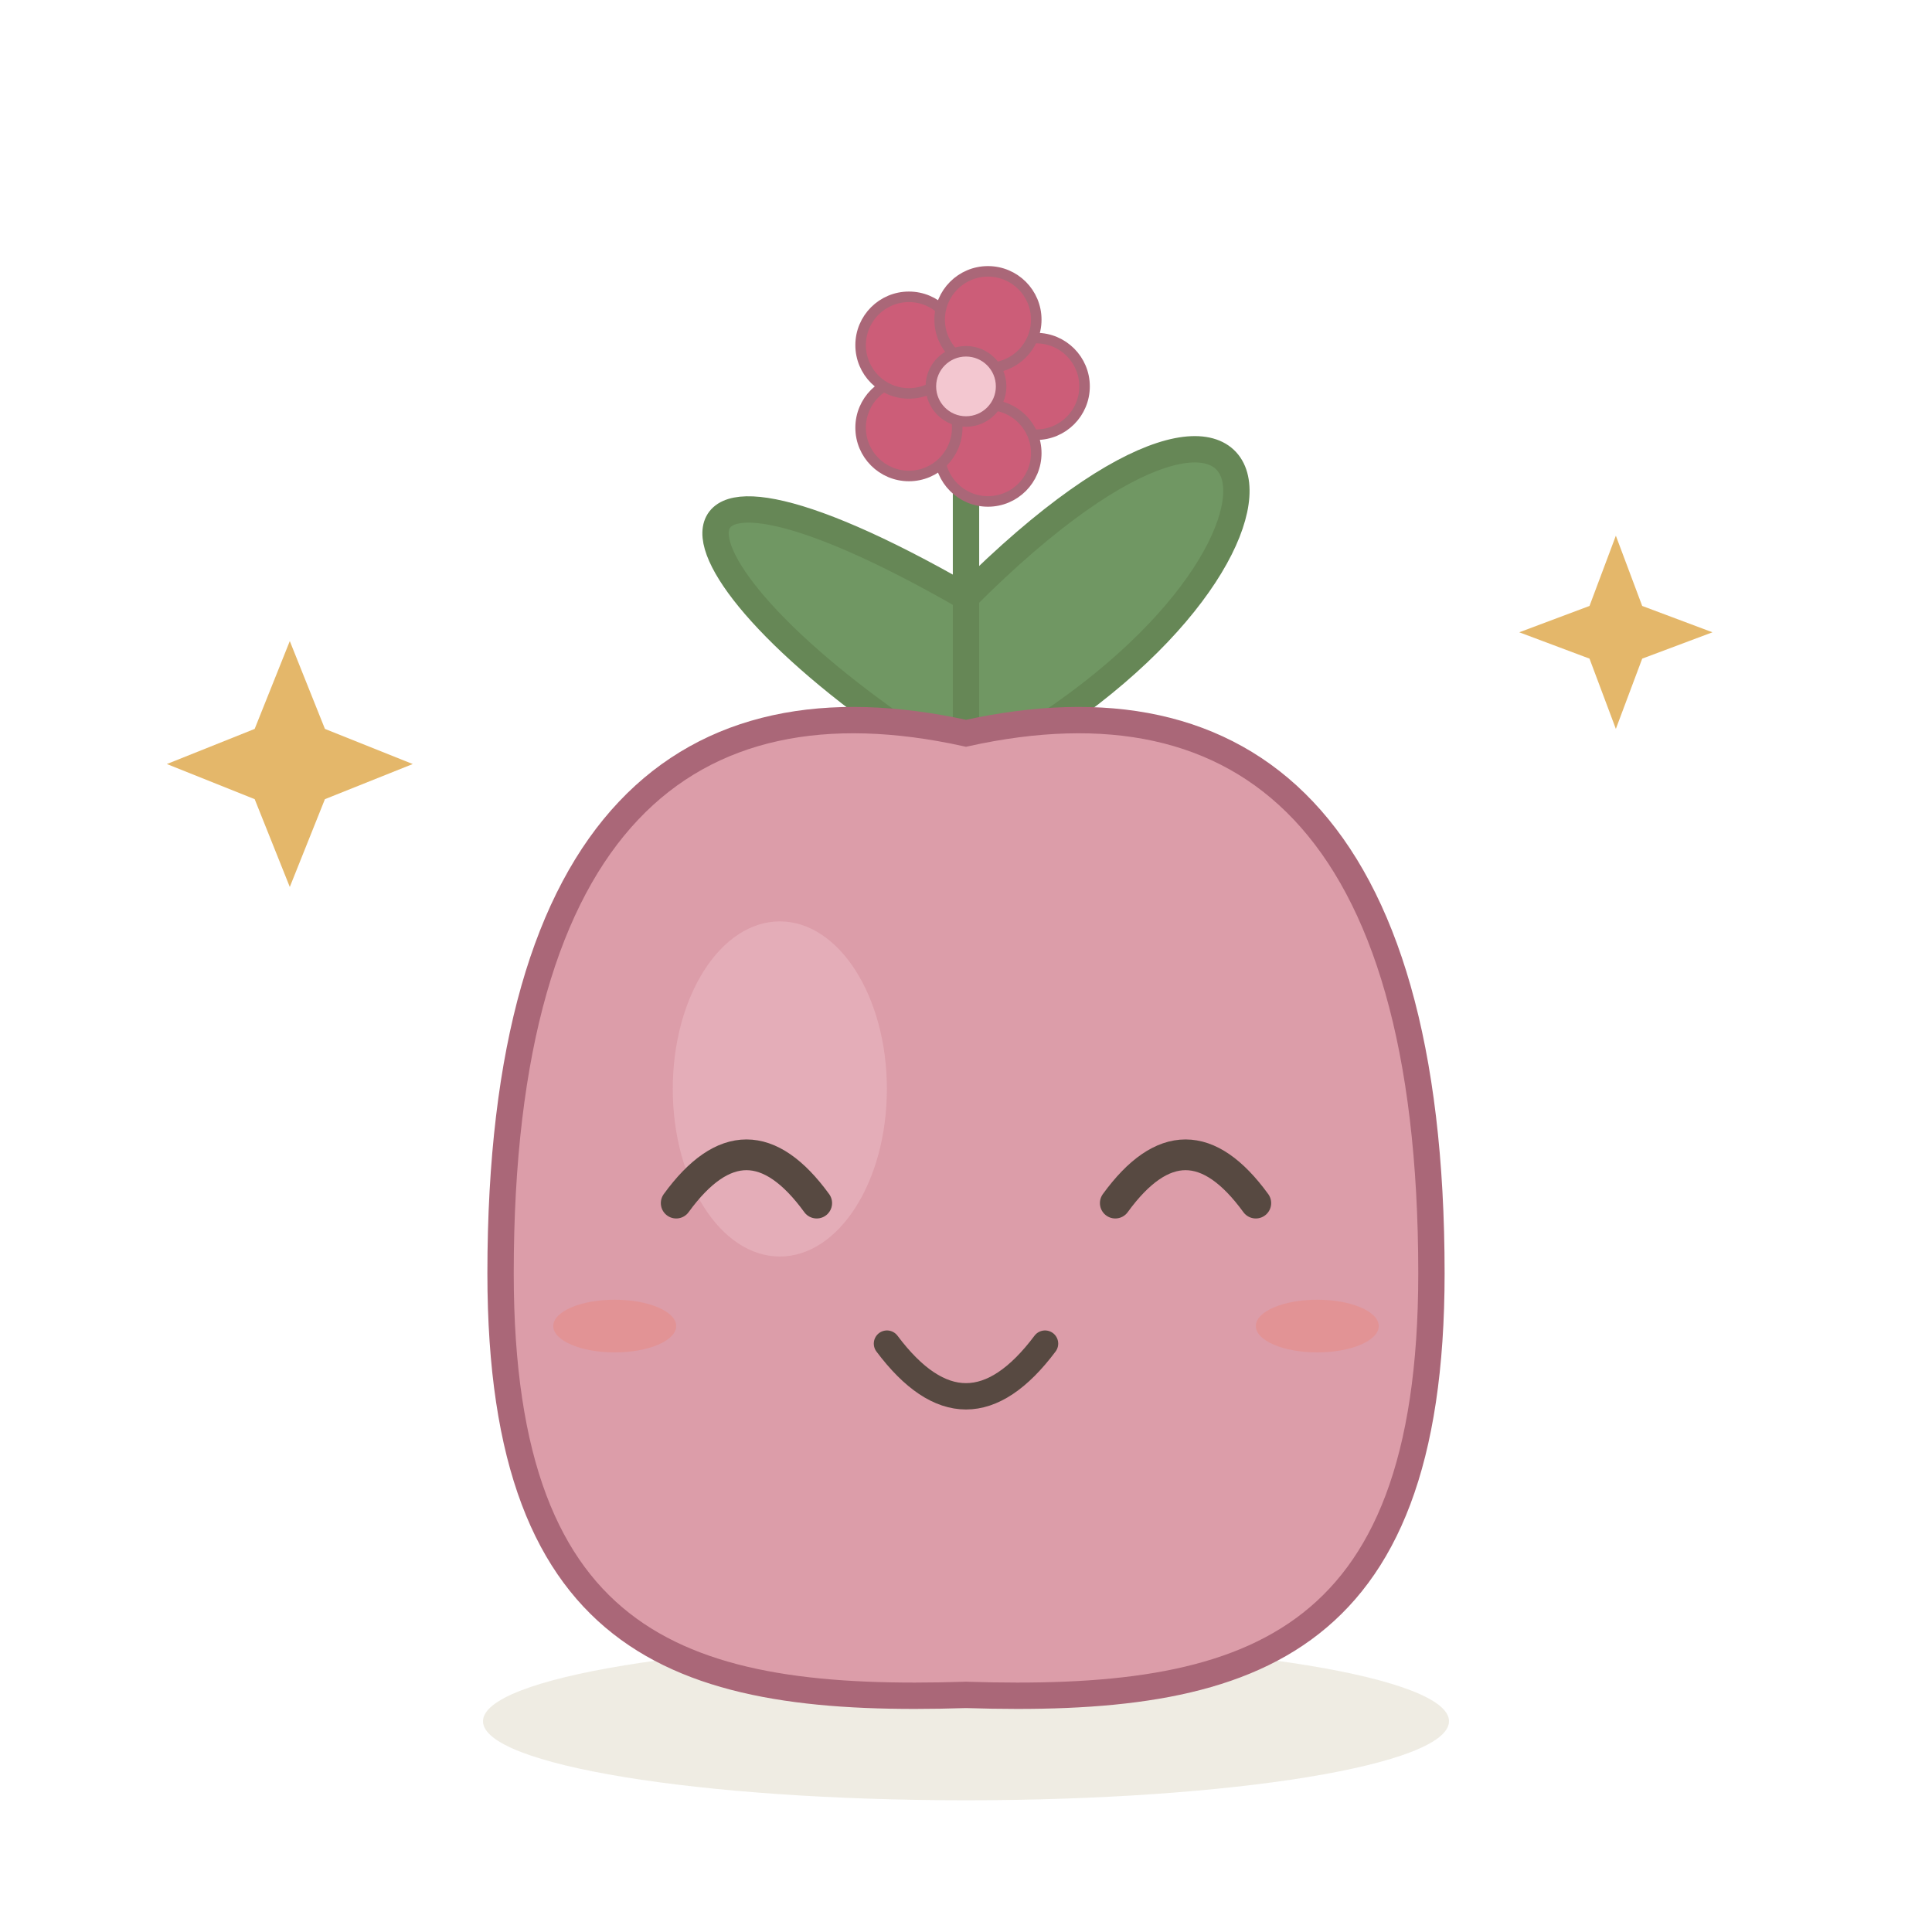
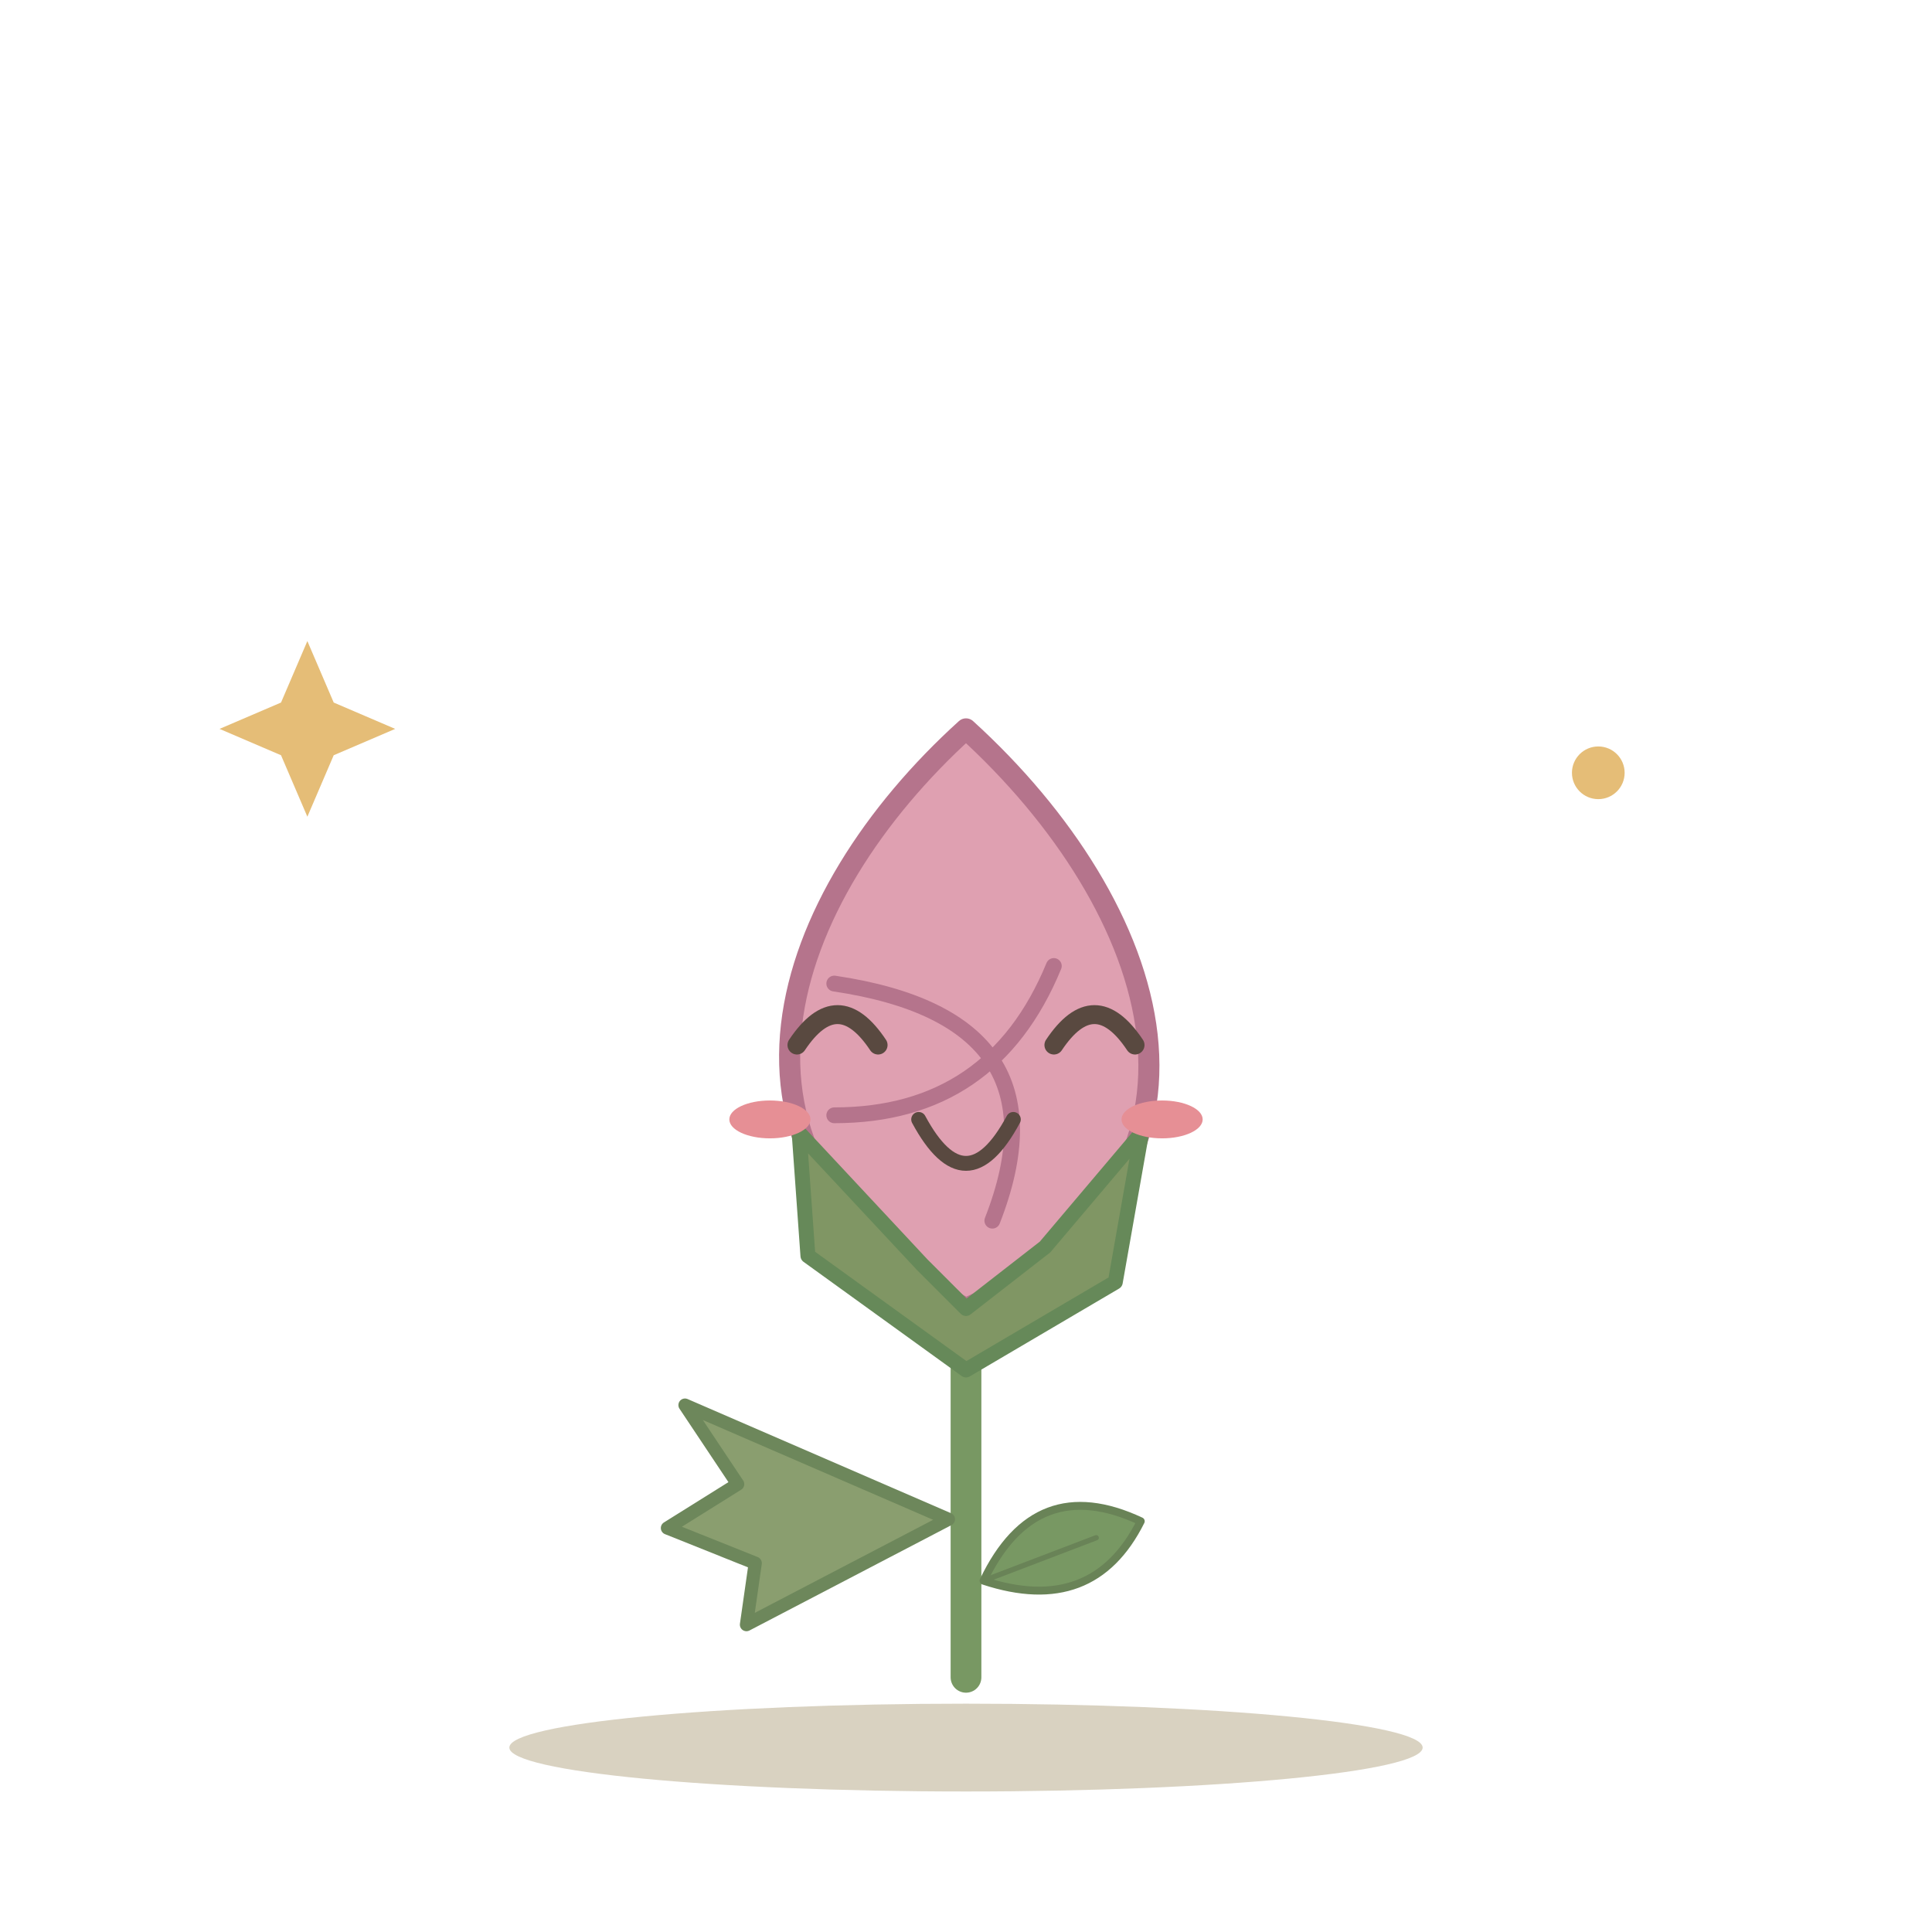
- <svg xmlns="http://www.w3.org/2000/svg" width="220" height="220" viewBox="0 0 220 220" role="img">
-   <ellipse cx="110" cy="196" rx="55" ry="9" fill="#d8d2bd" opacity=".42" />
-   <path d="M110 88 C74 66,70 45,110 68 C148 30,154 65,110 88Z" fill="#709763" stroke="#668756" stroke-width="3" />
-   <path d="M110 86V52" stroke="#668756" stroke-width="3" stroke-linecap="round" />
-   <g fill="#cc5d78" stroke="#aa6778" stroke-width="1.2">
-     <circle cx="118.0" cy="44.0" r="5.5" />
-     <circle cx="112.5" cy="51.6" r="5.5" />
-     <circle cx="103.5" cy="48.7" r="5.5" />
-     <circle cx="103.5" cy="39.3" r="5.5" />
-     <circle cx="112.5" cy="36.4" r="5.5" />
-     <circle cx="110" cy="44" r="4" fill="#f3c7d0" />
+ <svg xmlns="http://www.w3.org/2000/svg" width="220" height="220" viewBox="0 0 220 220" role="img" data-character="rose" data-stage="2">
+   <ellipse cx="110" cy="199" rx="52" ry="5" fill="#d9d2c1" stroke="none" stroke-width="2" />
+   <path d="M110 151V191" fill="none" stroke="#789863" stroke-width="3.5" stroke-linecap="round" stroke-linejoin="round" />
+   <path d="M108 173 78 160 84 169 76 174 86 178 85 185 108 173Z" fill="#8a9e6f" stroke="#6d875b" stroke-width="1.5" stroke-linecap="round" stroke-linejoin="round" />
+   <g transform="translate(112 180) rotate(36) scale(0.5)">
+     <path d="M0 0Q-5-27 21-32Q25-8 0 0Z" fill="#789863" stroke="#698357" stroke-width="1.8" stroke-linecap="round" stroke-linejoin="round" />
+     <path d="M0 0 15-23" fill="none" stroke="#698357" stroke-width="1.2" stroke-linecap="round" stroke-linejoin="round" />
  </g>
-   <path d="M57 145 C57 93.5,78.2 76.5,110 83.5 C141.8 76.5,163 93.5,163 145 C163 188,141.8 194,110 193 C78.2 194,57 188,57 145Z" fill="#dc9da9" stroke="#aa6778" stroke-width="3" />
-   <ellipse cx="88.8" cy="124" rx="12.19" ry="19.08" fill="#f3c7d0" opacity=".38" />
-   <path d="M77 137q8-11 16 0m34 0q8-11 16 0" fill="none" stroke="#574941" stroke-width="3.5" stroke-linecap="round" />
-   <ellipse cx="70" cy="151" rx="7" ry="3" fill="#e78c87" opacity=".58" />
-   <ellipse cx="150" cy="151" rx="7" ry="3" fill="#e78c87" opacity=".58" />
-   <path d="M101 153q9 12 18 0" fill="none" stroke="#574941" stroke-width="3" stroke-linecap="round" />
-   <path d="M33 73l4 10 10 4-10 4-4 10-4-10-10-4 10-4zm151-12l3 8 8 3-8 3-3 8-3-8-8-3 8-3z" fill="#e4b76a" />
+   <path d="M110 149C78 132 89 102 110 83C132 103 143 134 110 149Z" fill="#dfa0b1" stroke="#b5748c" stroke-width="2.4" stroke-linecap="round" stroke-linejoin="round" />
+   <path d="M95 112q27 4 18 27m-18-12q18 0 25-17" fill="none" stroke="#b5748c" stroke-width="1.8" stroke-linecap="round" stroke-linejoin="round" />
+   <path d="M110 156 92 143 91 129 105 144 110 149 119 142 130 129 127 146Z" fill="#809664" stroke="#668959" stroke-width="1.7" stroke-linecap="round" stroke-linejoin="round" />
+   <g transform="translate(110 119) scale(0.77)">
+     <path d="M-25 0q6-9 12 0m26 0q6-9 12 0" fill="none" stroke="#594940" stroke-width="2.8" stroke-linecap="round" stroke-linejoin="round" />
+     <path d="M-7 11q7 13 14 0" fill="none" stroke="#594940" stroke-width="2.2" stroke-linecap="round" stroke-linejoin="round" />
+     <ellipse cx="-29" cy="11" rx="6" ry="2.8" fill="#e68f95" stroke="none" stroke-width="2" />
+     <ellipse cx="29" cy="11" rx="6" ry="2.8" fill="#e68f95" stroke="none" stroke-width="2" />
+   </g>
+   <path d="M35 73l3 7 7 3-7 3-3 7-3-7-7-3 7-3Z" fill="#e5bd77" stroke="none" stroke-width="2.4" stroke-linecap="round" stroke-linejoin="round" />
+   <ellipse cx="182" cy="88" rx="3" ry="3" fill="#e5bd77" stroke="none" stroke-width="2" />
</svg>
